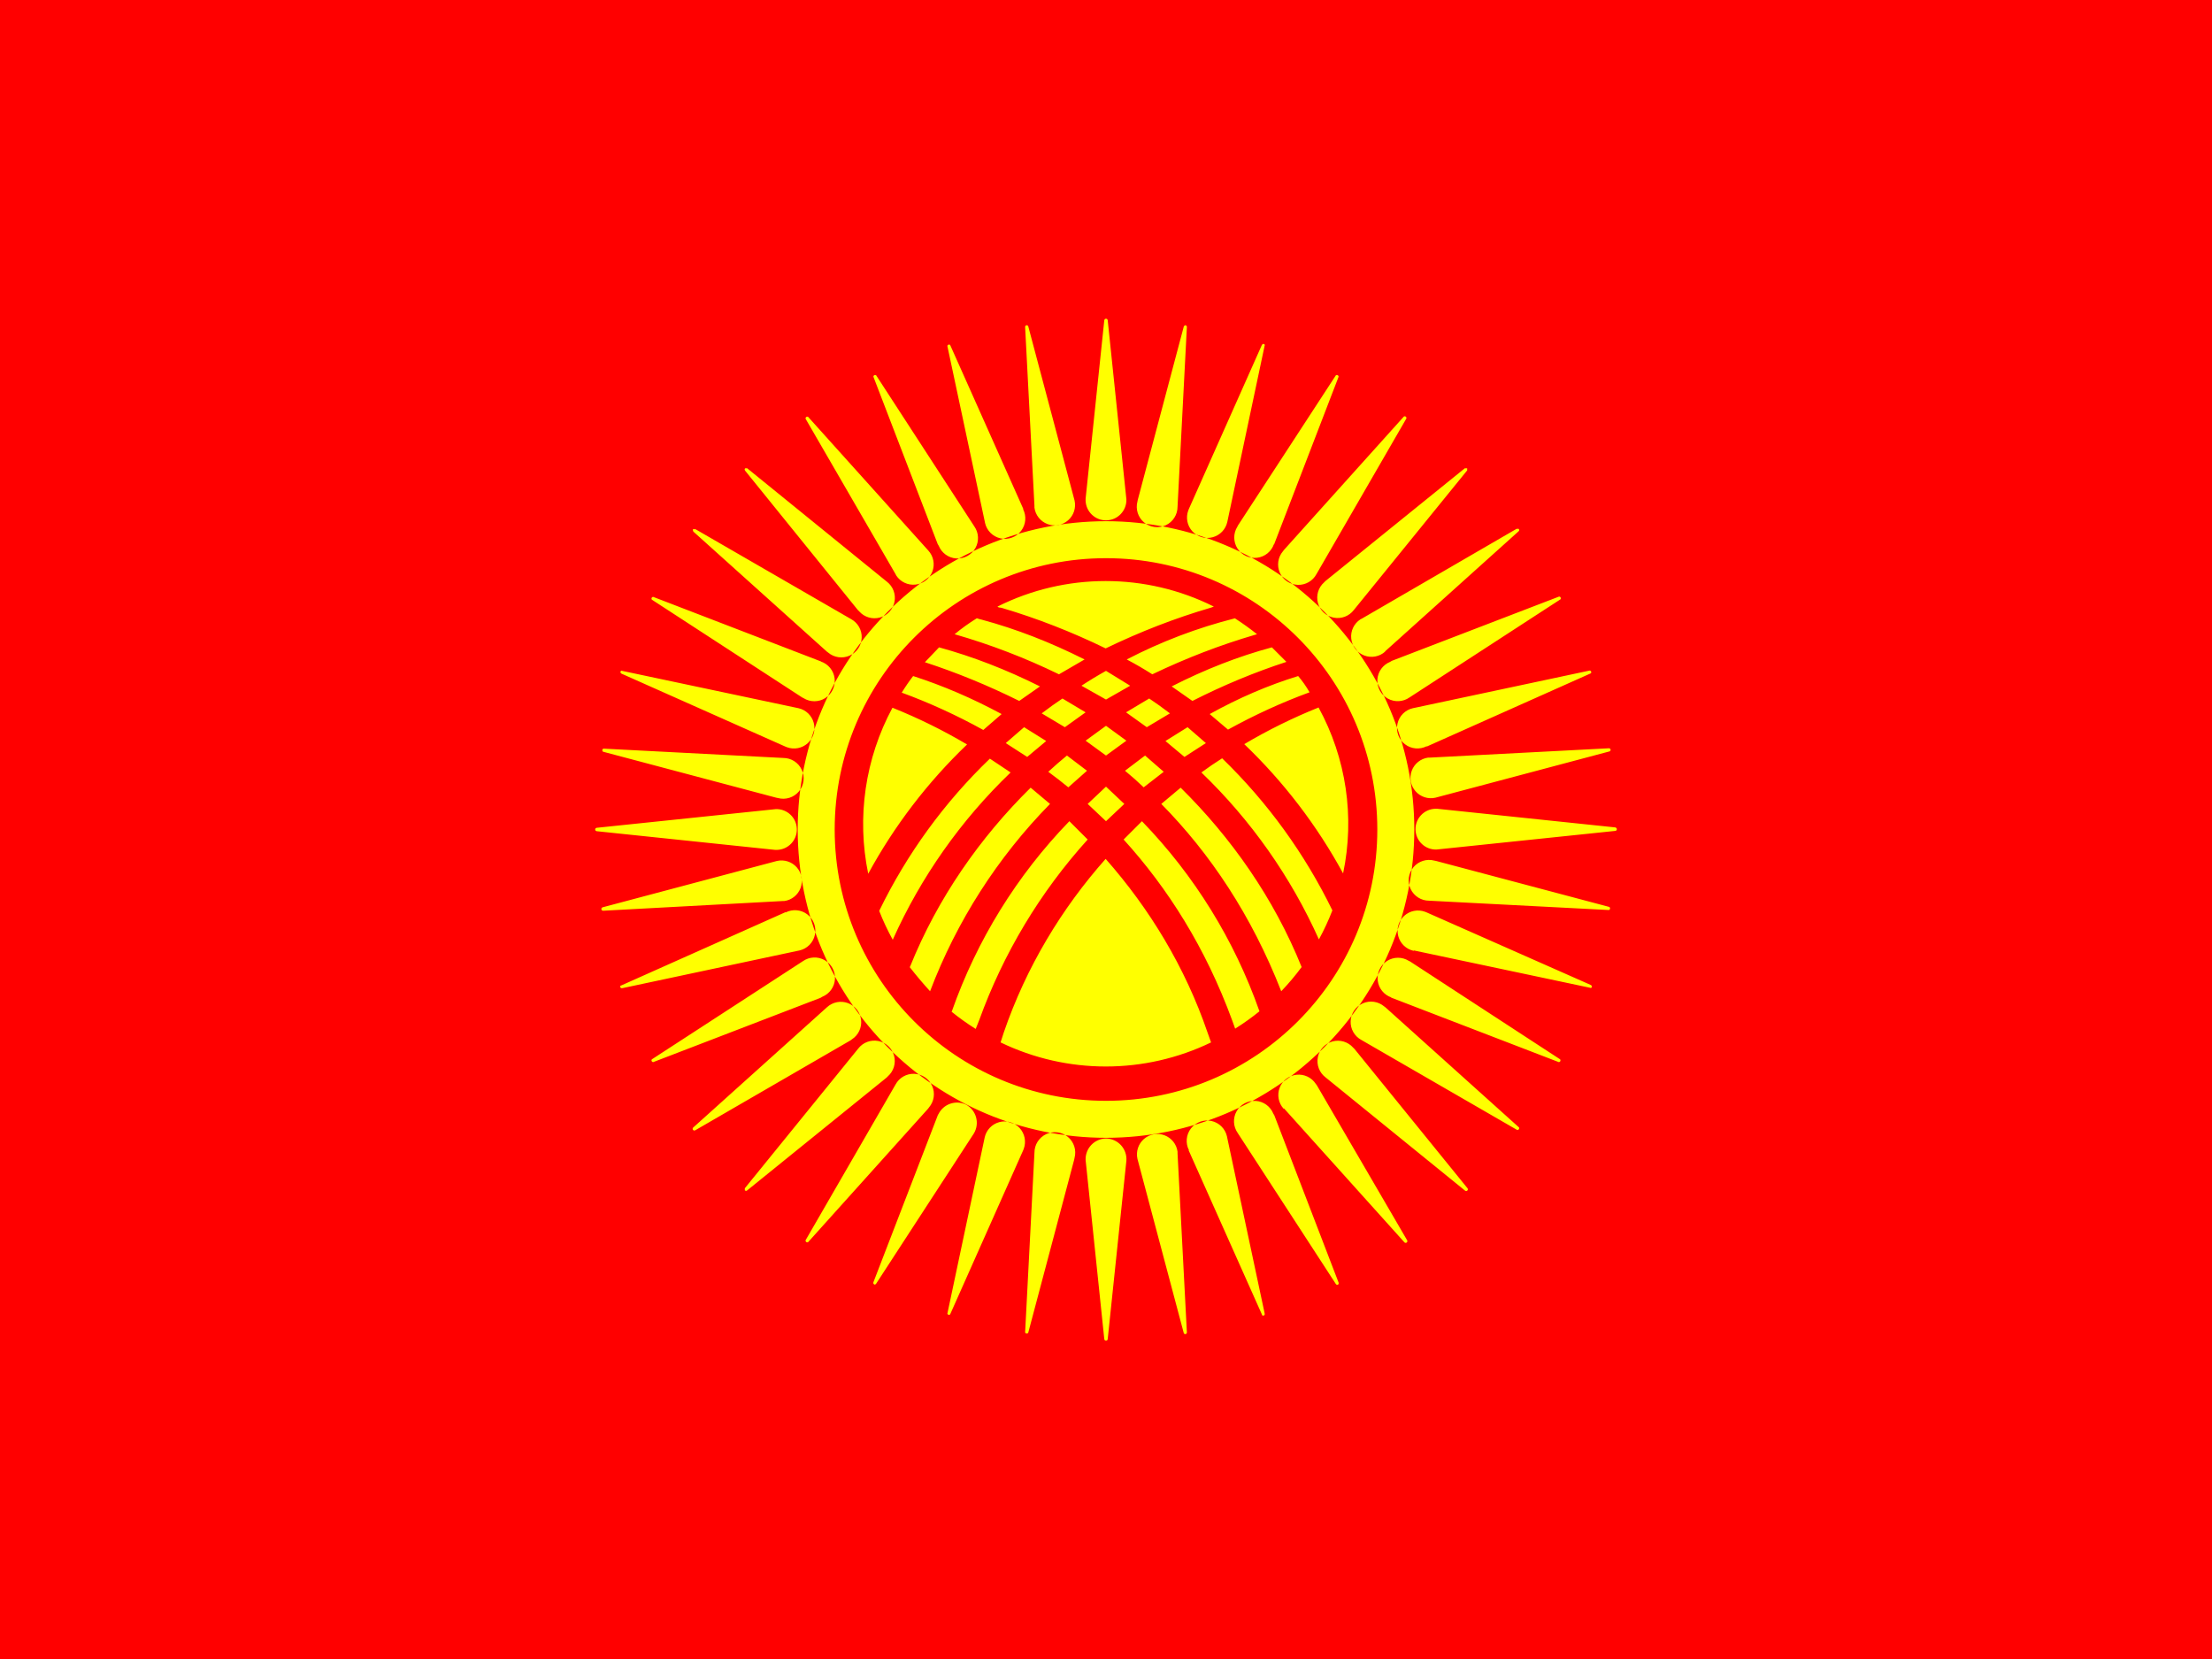
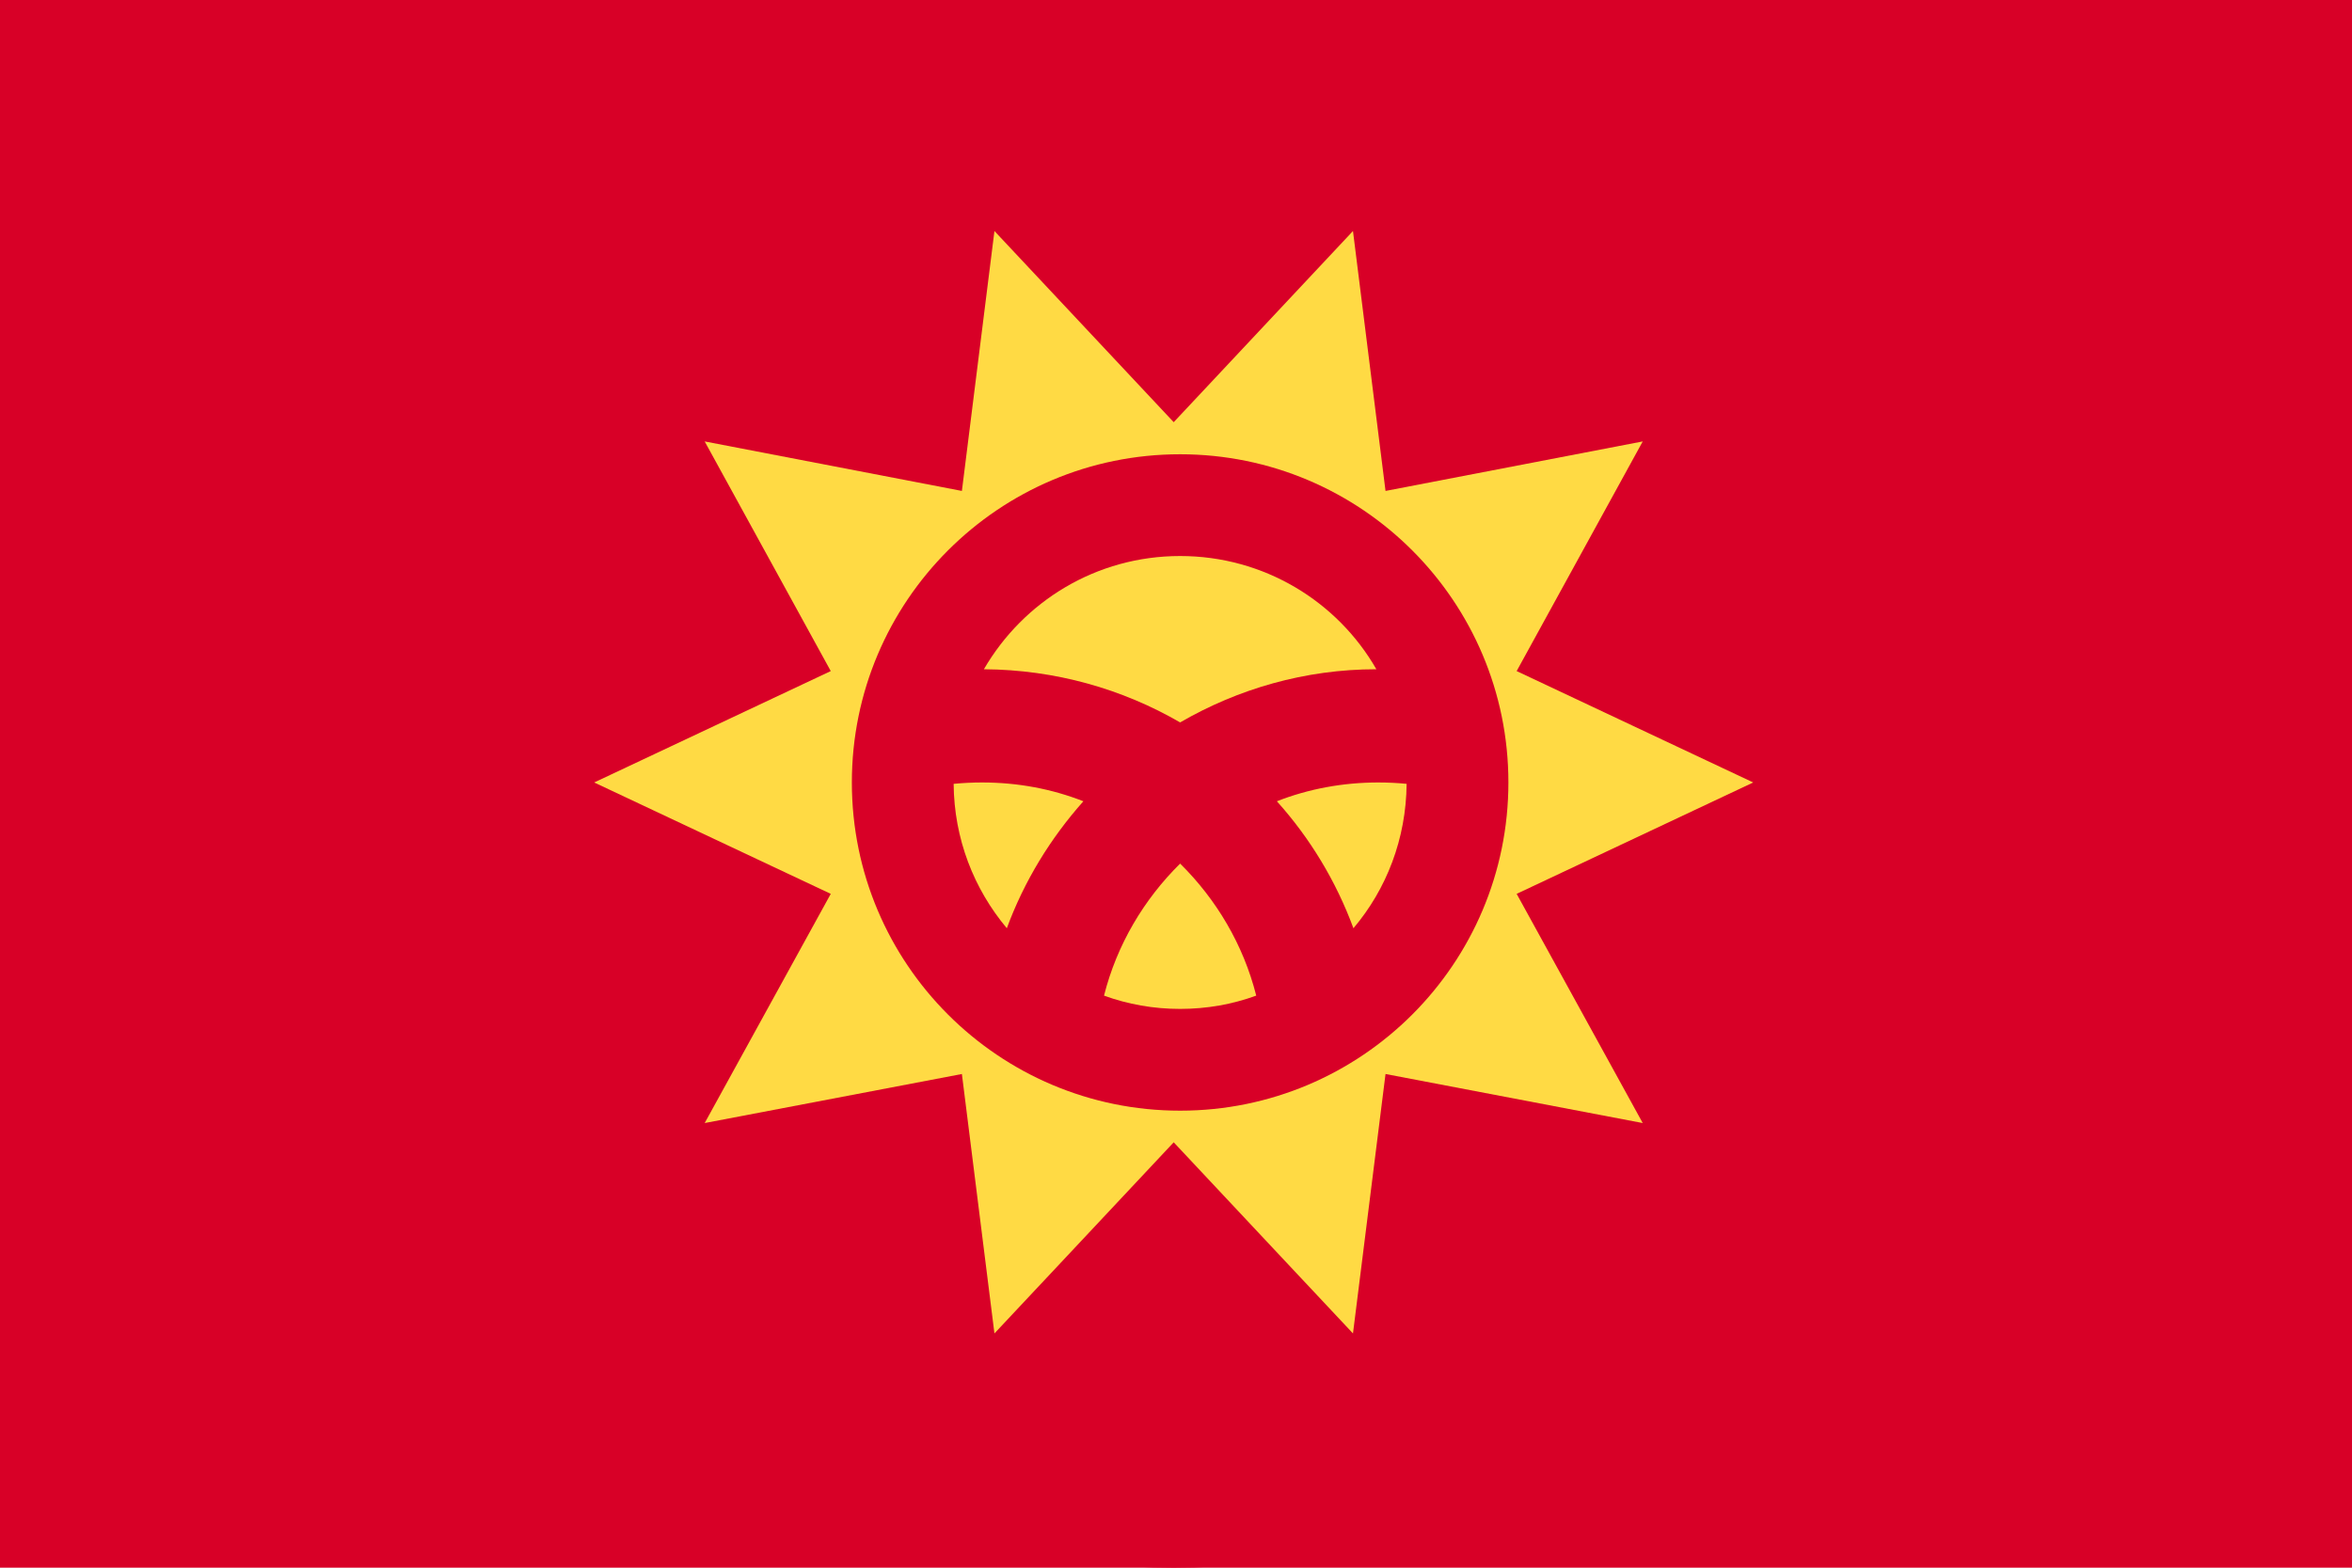
- <svg xmlns="http://www.w3.org/2000/svg" xml:space="preserve" id="flag-icons-kg" viewBox="0 0 640 480">
-   <path fill="red" d="M0 0h640v480H0Z" />
-   <path fill="#ff0" fill-rule="evenodd" d="m340.7 146.6 2.7-52q0-.4-.4-.5-.3 0-.5.4l-13.3 50.1-.1.5a5.9 5.9 0 1 0 11.6 1.5m14.4 4.4 10.8-51q.2-.3-.3-.5-.3 0-.5.3L344 147.2l-.2.5a5.9 5.9 0 1 0 11.3 3.3m13.5 6.6 18.7-48.6a.5.5 0 0 0-.8-.4L358.2 152l-.2.4a5.9 5.9 0 1 0 10.6 5m12.3 8.7 26-45a.5.5 0 0 0-.7-.6l-34.7 38.6-.3.4a5.9 5.9 0 1 0 9.7 6.6m10.8 10.4 32.8-40.4v-.6h-.7l-40.3 32.6-.4.4a5.9 5.9 0 1 0 8.6 8m9 12 38.7-34.8q.3-.3 0-.7h-.6L394 179l-.4.2a5.9 5.9 0 1 0 7.2 9.3m7 13.3 43.7-28.4a.5.5 0 0 0-.4-.8l-48.4 18.6-.5.3a5.9 5.9 0 1 0 5.6 10.3m5 14.2 47.5-21.2a.5.5 0 0 0-.3-.8l-50.7 10.8-.5.1a5.9 5.9 0 1 0 4 11m2.5 14.9 50.4-13.4q.3-.1.3-.5-.1-.4-.5-.4l-51.8 2.7h-.5a5.9 5.9 0 1 0 2.1 11.6m.3 15 51.8-5.4q.4-.1.4-.5 0-.3-.4-.5l-51.6-5.4h-.5a5.9 5.9 0 1 0 .3 11.8m-2.1 14.8 52 2.7a.5.5 0 0 0 .1-.9l-50.1-13.3-.5-.1a5.9 5.9 0 1 0-1.5 11.6m-4.4 14.4 51 10.8q.3.2.5-.3 0-.3-.3-.5l-47.5-21-.5-.2a5.9 5.9 0 1 0-3.3 11.3m-6.6 13.5 48.6 18.7a.5.5 0 0 0 .4-.8L408 278.2l-.4-.2a5.9 5.9 0 1 0-5 10.6m-8.7 12.3 45 26a.5.5 0 0 0 .6-.7l-38.6-34.7-.4-.3a5.9 5.9 0 1 0-6.6 9.7m-10.4 10.8 40.4 32.8a.5.5 0 0 0 .7-.7l-32.7-40.3-.4-.4a5.9 5.9 0 1 0-8 8.6m-12 9 34.8 38.7a.5.5 0 0 0 .8-.6L381 314l-.3-.4a5.9 5.9 0 1 0-9.3 7.2m-13.3 7 28.4 43.7q.2.3.6.2.3-.2.2-.6l-18.6-48.4-.3-.5a5.9 5.9 0 1 0-10.3 5.6m-14.2 5 21.2 47.5q.1.5.5.3.4 0 .3-.6l-10.8-50.7-.1-.5a5.9 5.9 0 1 0-11 4m-14.9 2.5 13.4 50.4q.1.3.5.3.4-.1.4-.5l-2.7-51.8v-.5a5.9 5.9 0 1 0-11.6 2.1m-15 .3 5.4 51.8a.5.5 0 0 0 1 0l5.4-51.6a6 6 0 0 0-5.9-6.4 6 6 0 0 0-5.9 6.2m-14.8-2.1-2.7 52a.5.5 0 0 0 .9.1l13.3-50.1.1-.5a5.9 5.9 0 1 0-11.6-1.5m-14.4-4.4-10.8 51a.5.5 0 0 0 .8.2l21.1-47.4.2-.5a5.9 5.9 0 1 0-11.3-3.3m-13.5-6.6L252.7 371q-.1.4.2.6t.6-.2l28.3-43.5a6 6 0 0 0-2.3-8.3 6 6 0 0 0-8 2.8m-12.4-8.6-26 45a.5.5 0 0 0 .7.6l34.7-38.6.3-.4a5.9 5.9 0 1 0-9.7-6.6m-10.8-10.4-32.8 40.4v.6q.4.3.7 0l40.3-32.6.4-.4a5.9 5.9 0 1 0-8.6-8m-9-12-38.7 34.8a.5.5 0 0 0 .6.8l44.9-26 .4-.3a5.9 5.9 0 1 0-7.2-9.3m-7-13.3-43.7 28.4a.5.5 0 0 0 .4.8l48.4-18.6.5-.3a5.9 5.9 0 1 0-5.6-10.3m-5-14.2-47.5 21.2q-.5.1-.3.5 0 .4.6.3l50.7-10.8.5-.1a5.9 5.9 0 1 0-4-11m-2.5-14.9-50.4 13.4a.5.5 0 0 0 .2 1l51.8-2.8h.5a5.9 5.9 0 1 0-2.1-11.6m-.3-15-51.8 5.4a.5.5 0 0 0 0 1l51.6 5.4h.5a5.9 5.9 0 1 0-.3-11.8m2.1-14.8-52-2.7a.5.5 0 0 0-.1.9l50.1 13.3.5.1a5.9 5.9 0 1 0 1.5-11.6m4.4-14.4-51-10.8q-.3-.2-.5.3 0 .3.3.5l47.4 21.1.5.2a5.9 5.9 0 1 0 3.3-11.3m6.6-13.5L189 172.7a.5.5 0 0 0-.4.8l43.5 28.3.4.2a5.9 5.9 0 1 0 5-10.6m8.7-12.3-45-26h-.7q-.1.3.1.7l38.6 34.7.4.3a5.9 5.9 0 1 0 6.6-9.7m10.4-10.8-40.4-32.8h-.6q-.3.3 0 .7l32.6 40.3.4.4a5.9 5.9 0 1 0 8-8.6m12-9-34.8-38.7a.5.5 0 0 0-.7.6l26 44.9.2.4a5.9 5.9 0 1 0 9.3-7.2m13.3-7-28.4-43.7a.5.5 0 0 0-.8.4l18.6 48.4.3.5a5.9 5.9 0 1 0 10.3-5.6m14.2-5-21.2-47.5a.5.5 0 0 0-.8.3l10.8 50.7.1.5a5.9 5.9 0 1 0 11-4m14.9-2.5-13.4-50.4q-.1-.3-.5-.3-.4.1-.4.5l2.7 51.8v.5a5.9 5.9 0 1 0 11.6-2.1m15-.3-5.4-51.8a.5.5 0 0 0-1 0l-5.4 51.6v.5a5.9 5.9 0 1 0 11.8-.3m-5.9 6.3a89.2 89.2 0 1 1 0 178.4 89.2 89.2 0 0 1 0-178.4m0 10.7a78.5 78.5 0 1 1 0 157 78.5 78.5 0 0 1 0-157m-65.6 102a155 155 0 0 1 32-44l6 4a155 155 0 0 0-34.1 48.4 70 70 0 0 1-3.9-8.3m71.1-40.6q2.8 2.3 5.4 4.8l5.8-4.5-5.4-4.7zm-11.4-8.7 5.9 4.3 5.9-4.3-5.9-4.3zm.6 18.3 5.3 5 5.3-5-5.3-5zm-11.4-9.3q3 2.2 5.8 4.5l5.4-4.8-5.8-4.4q-2.7 2.2-5.4 4.7m35.2-16.9q-3-2.3-6-4.3l-6.7 4 6 4.3zm10.4 8.6-5.3-4.6-6.4 4 5.5 4.6zm-36-16.6q3.5-2.3 7.1-4.3l7 4.3-7 4zm-11.5 8q3-2.3 6-4.3l6.7 4-6 4.3zM291 215l5.3-4.6 6.4 4-5.5 4.6zm-32.7-10.2a157 157 0 0 1 21.5 10.6 153 153 0 0 0-28.6 37.4 71 71 0 0 1 7-48m6-9.2q13 4.2 25.6 11l-5.3 4.6q-11.6-6.4-23.6-10.8 1.6-2.6 3.3-4.8m7.5-8.3q14.6 4 29.2 11.3l-6 4.2q-13.5-6.7-27.3-11.2zm11-8.4.6.2.8.2q14.8 4 29.7 11.5l-7.4 4.3a187 187 0 0 0-30.2-11.6q3-2.5 6.4-4.6m68.6-3.4-.8.3q-15.4 4.5-30.5 11.8-14.8-7.2-30-11.7l-.5-.1q-.5 0-.8-.3a70 70 0 0 1 62.6 0m12.5 8-.7.2q-15 4.4-29.6 11.4-3.6-2.3-7.4-4.3a145 145 0 0 1 31.3-11.9q3.4 2.2 6.4 4.6m8.5 8q-13.8 4.5-27.2 11.3l-6-4.2q14.5-7.4 29-11.3zm6.7 8.8q-12 4.4-23.6 10.8l-5.3-4.5q12.6-7 25.6-11 1.8 2.1 3.3 4.7m9.7 52.4a153 153 0 0 0-28.6-37.4 157 157 0 0 1 21.5-10.6 70 70 0 0 1 7.1 48m-7 19.1a155 155 0 0 0-34-48.3q3-2.2 6-4.1a157 157 0 0 1 31.9 44 70 70 0 0 1-3.9 8.4m-10.9 15c-8.6-22-20.6-39.9-34.7-54.2l5.6-4.7c14.6 14.4 27 32 35 51.9a71 71 0 0 1-5.9 7m-13.3 10.9-.9-2.5c-7.7-21-18.6-38.2-31.4-52.3l5.3-5.3a151 151 0 0 1 34 55 71 71 0 0 1-7 5m-67.9 4 .9-2.8c6.5-19 16.8-36 29.5-50.3 12.7 14.4 23 31.3 29.5 50.3l1 2.8a70 70 0 0 1-60.9 0m-14.1-9a151 151 0 0 1 34-55l5.3 5.3a158 158 0 0 0-31.4 52.3l-1 2.5a70 70 0 0 1-7-5m-12-13c8-19.9 20.3-37.4 34.9-51.8l5.6 4.7a157 157 0 0 0-34.7 54.2q-3.1-3.4-5.9-7" />
+ <svg xmlns="http://www.w3.org/2000/svg" version="1.1" viewBox="0 0 513 342">
+   <g fill="#D80027">
+     <rect y="0" width="513" height="342" />
+     <circle cx="256" cy="171" r="171" />
+   </g>
+   <polygon fill="#FFDA44" points="382.4,170.7 330.8,195 358.3,245 302.2,234.3 295.1,290.9 256,249.2 216.9,290.9 209.8,234.3  153.7,245 181.2,195 129.6,170.7 181.2,146.4 153.7,96.3 209.8,107.1 216.9,50.4 256,92.1 295.1,50.4 302.2,107.1 358.3,96.3  330.8,146.4 " />
+   <circle fill="#D80027" cx="257.4" cy="170.7" r="71.6" />
+   <g fill="#FFDA44">
+     <path d="M214.2,170.7c-2.1,0-4.1,0.1-6.2,0.3c0.1,12,4.4,22.9,11.6,31.5c3.8-10.3,9.5-19.6,16.7-27.7   C229.4,172.1,222,170.7,214.2,170.7z" />
+     <path d="M240.8,217.2c5.2,1.9,10.8,2.9,16.6,2.9c5.8,0,11.4-1,16.6-2.9c-2.8-11.1-8.7-21-16.6-28.8   C249.5,196.2,243.6,206.1,240.8,217.2z" />
+     <path d="M300.2,146c-8.5-14.8-24.5-24.7-42.8-24.7c-18.3,0-34.2,9.9-42.8,24.7c15.6,0.1,30.2,4.3,42.8,11.6   C270,150.3,284.6,146,300.2,146z" />
+     <path d="M278.5,174.8c7.2,8,12.9,17.4,16.7,27.7c7.2-8.5,11.5-19.5,11.6-31.5c-2-0.2-4.1-0.3-6.2-0.3   C292.9,170.7,285.4,172.1,278.5,174.8z" />
+   </g>
</svg>
